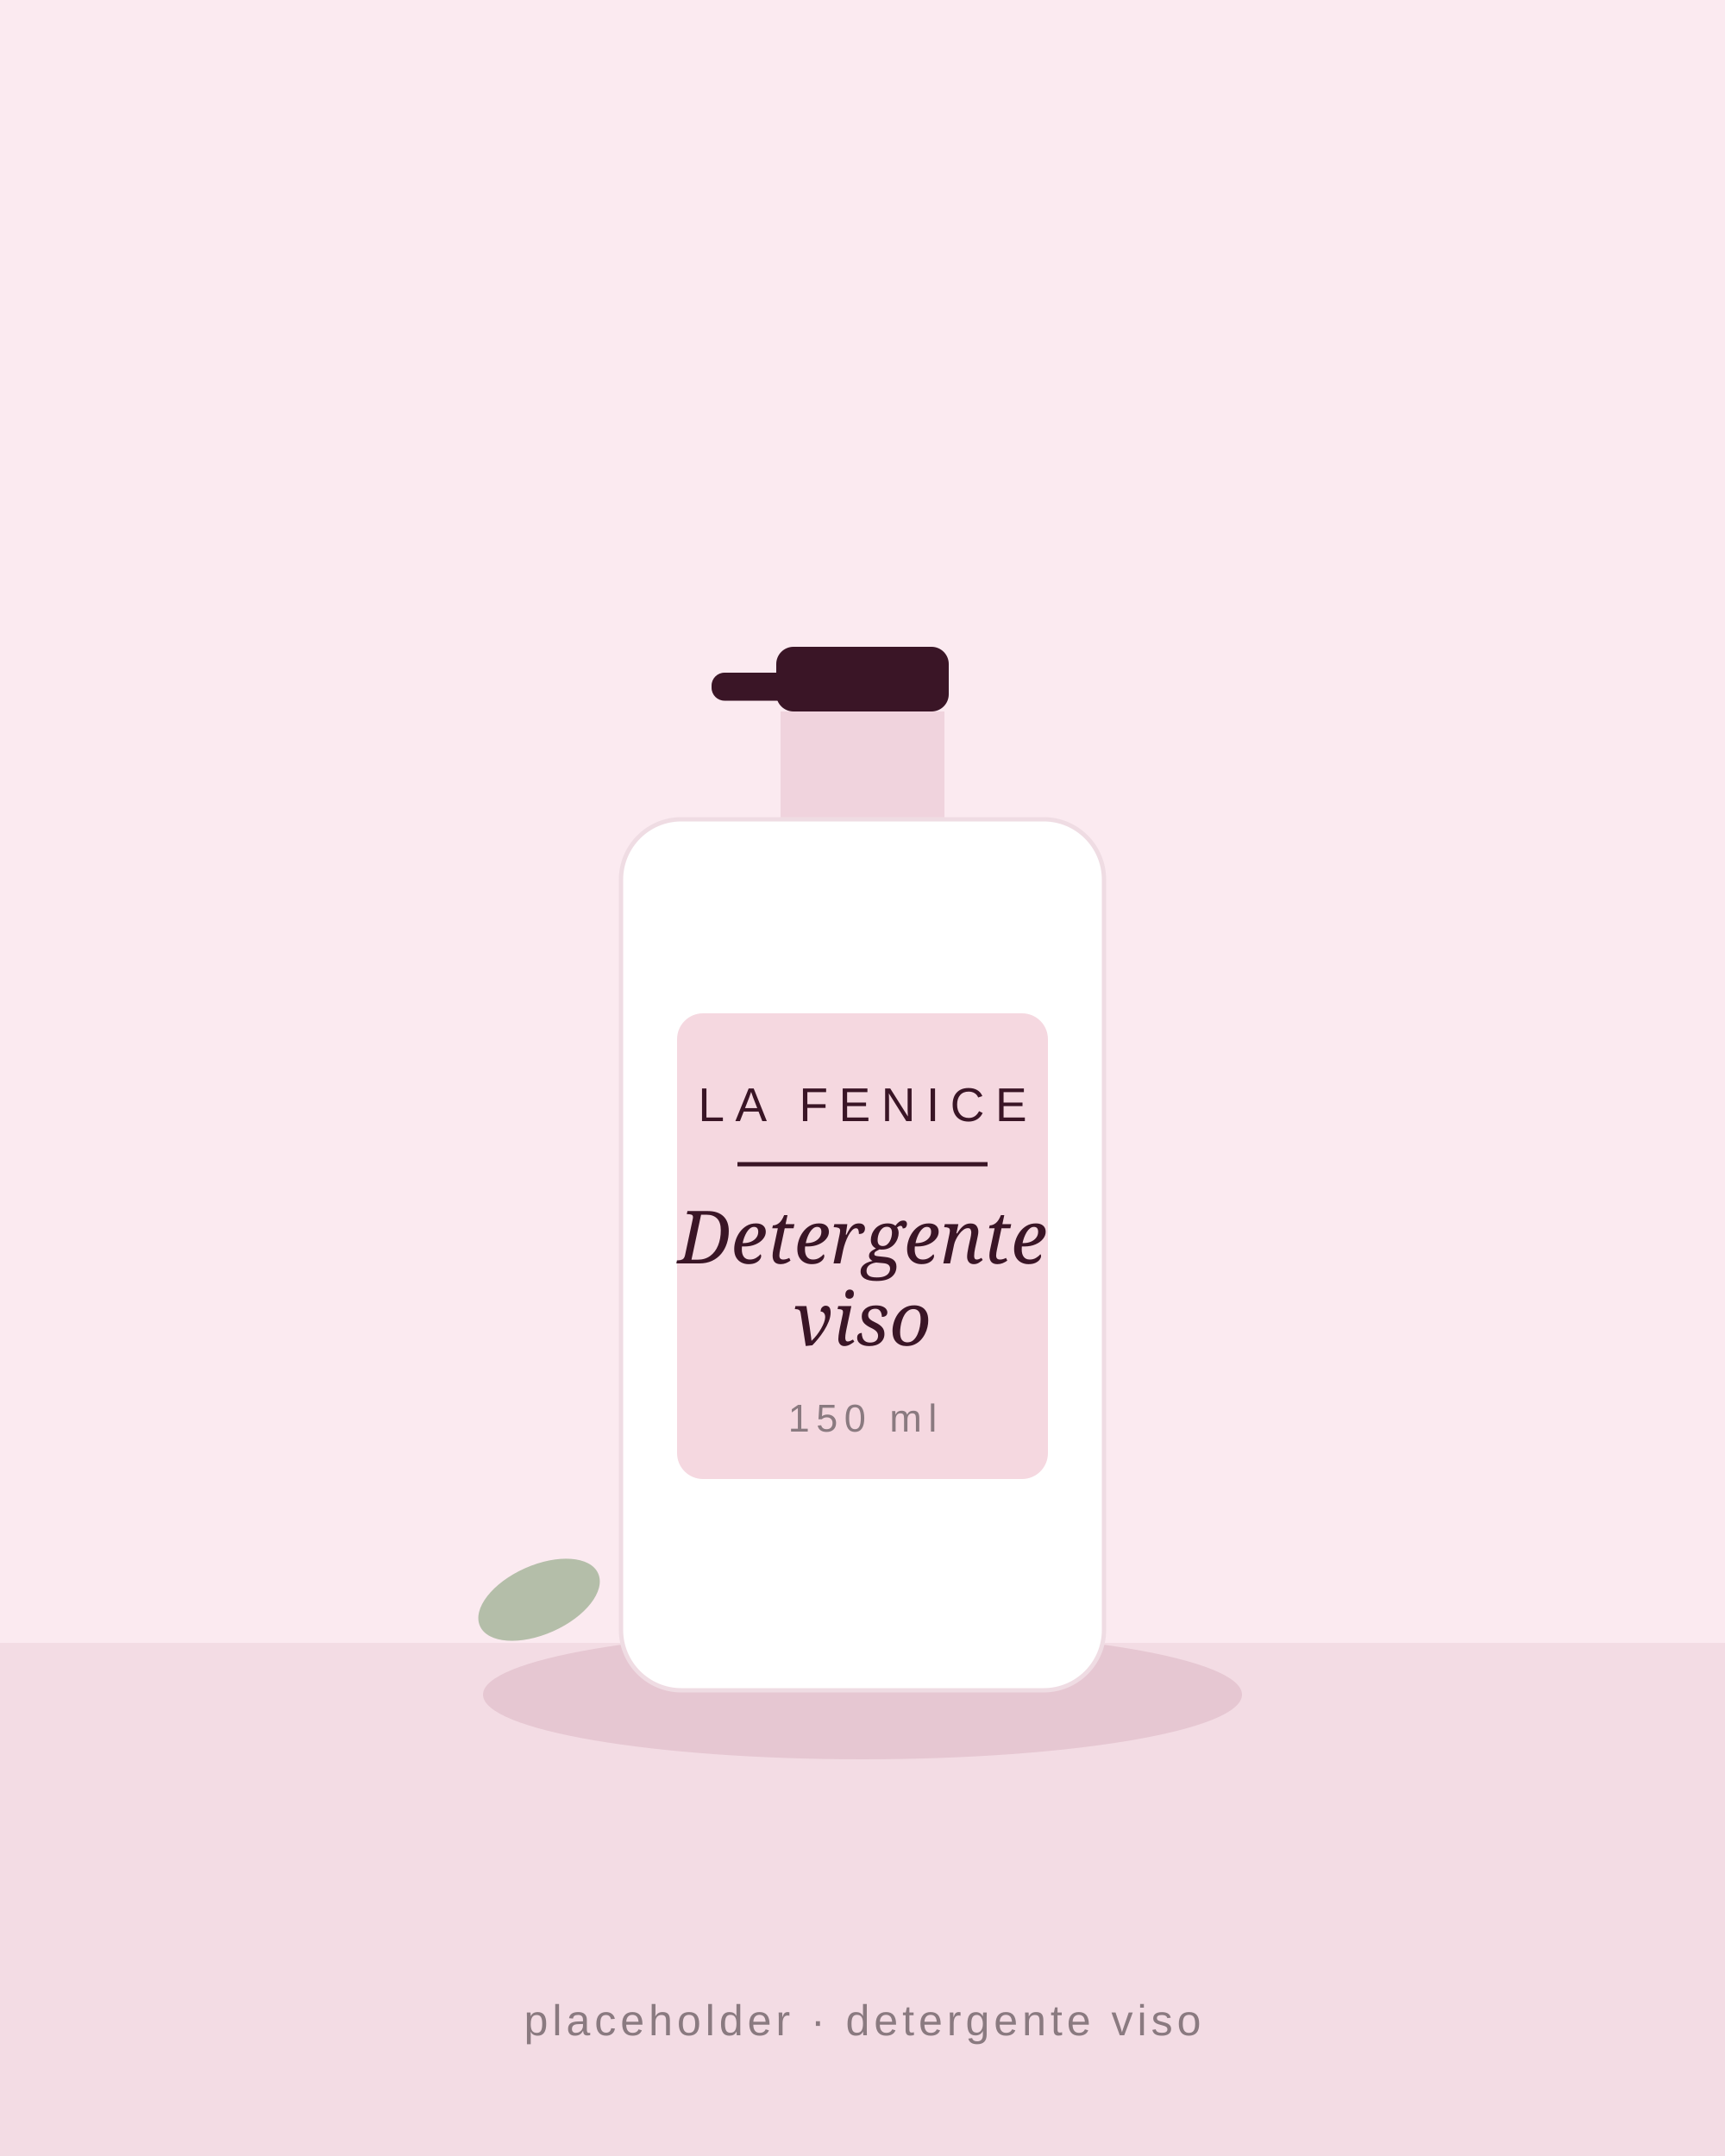
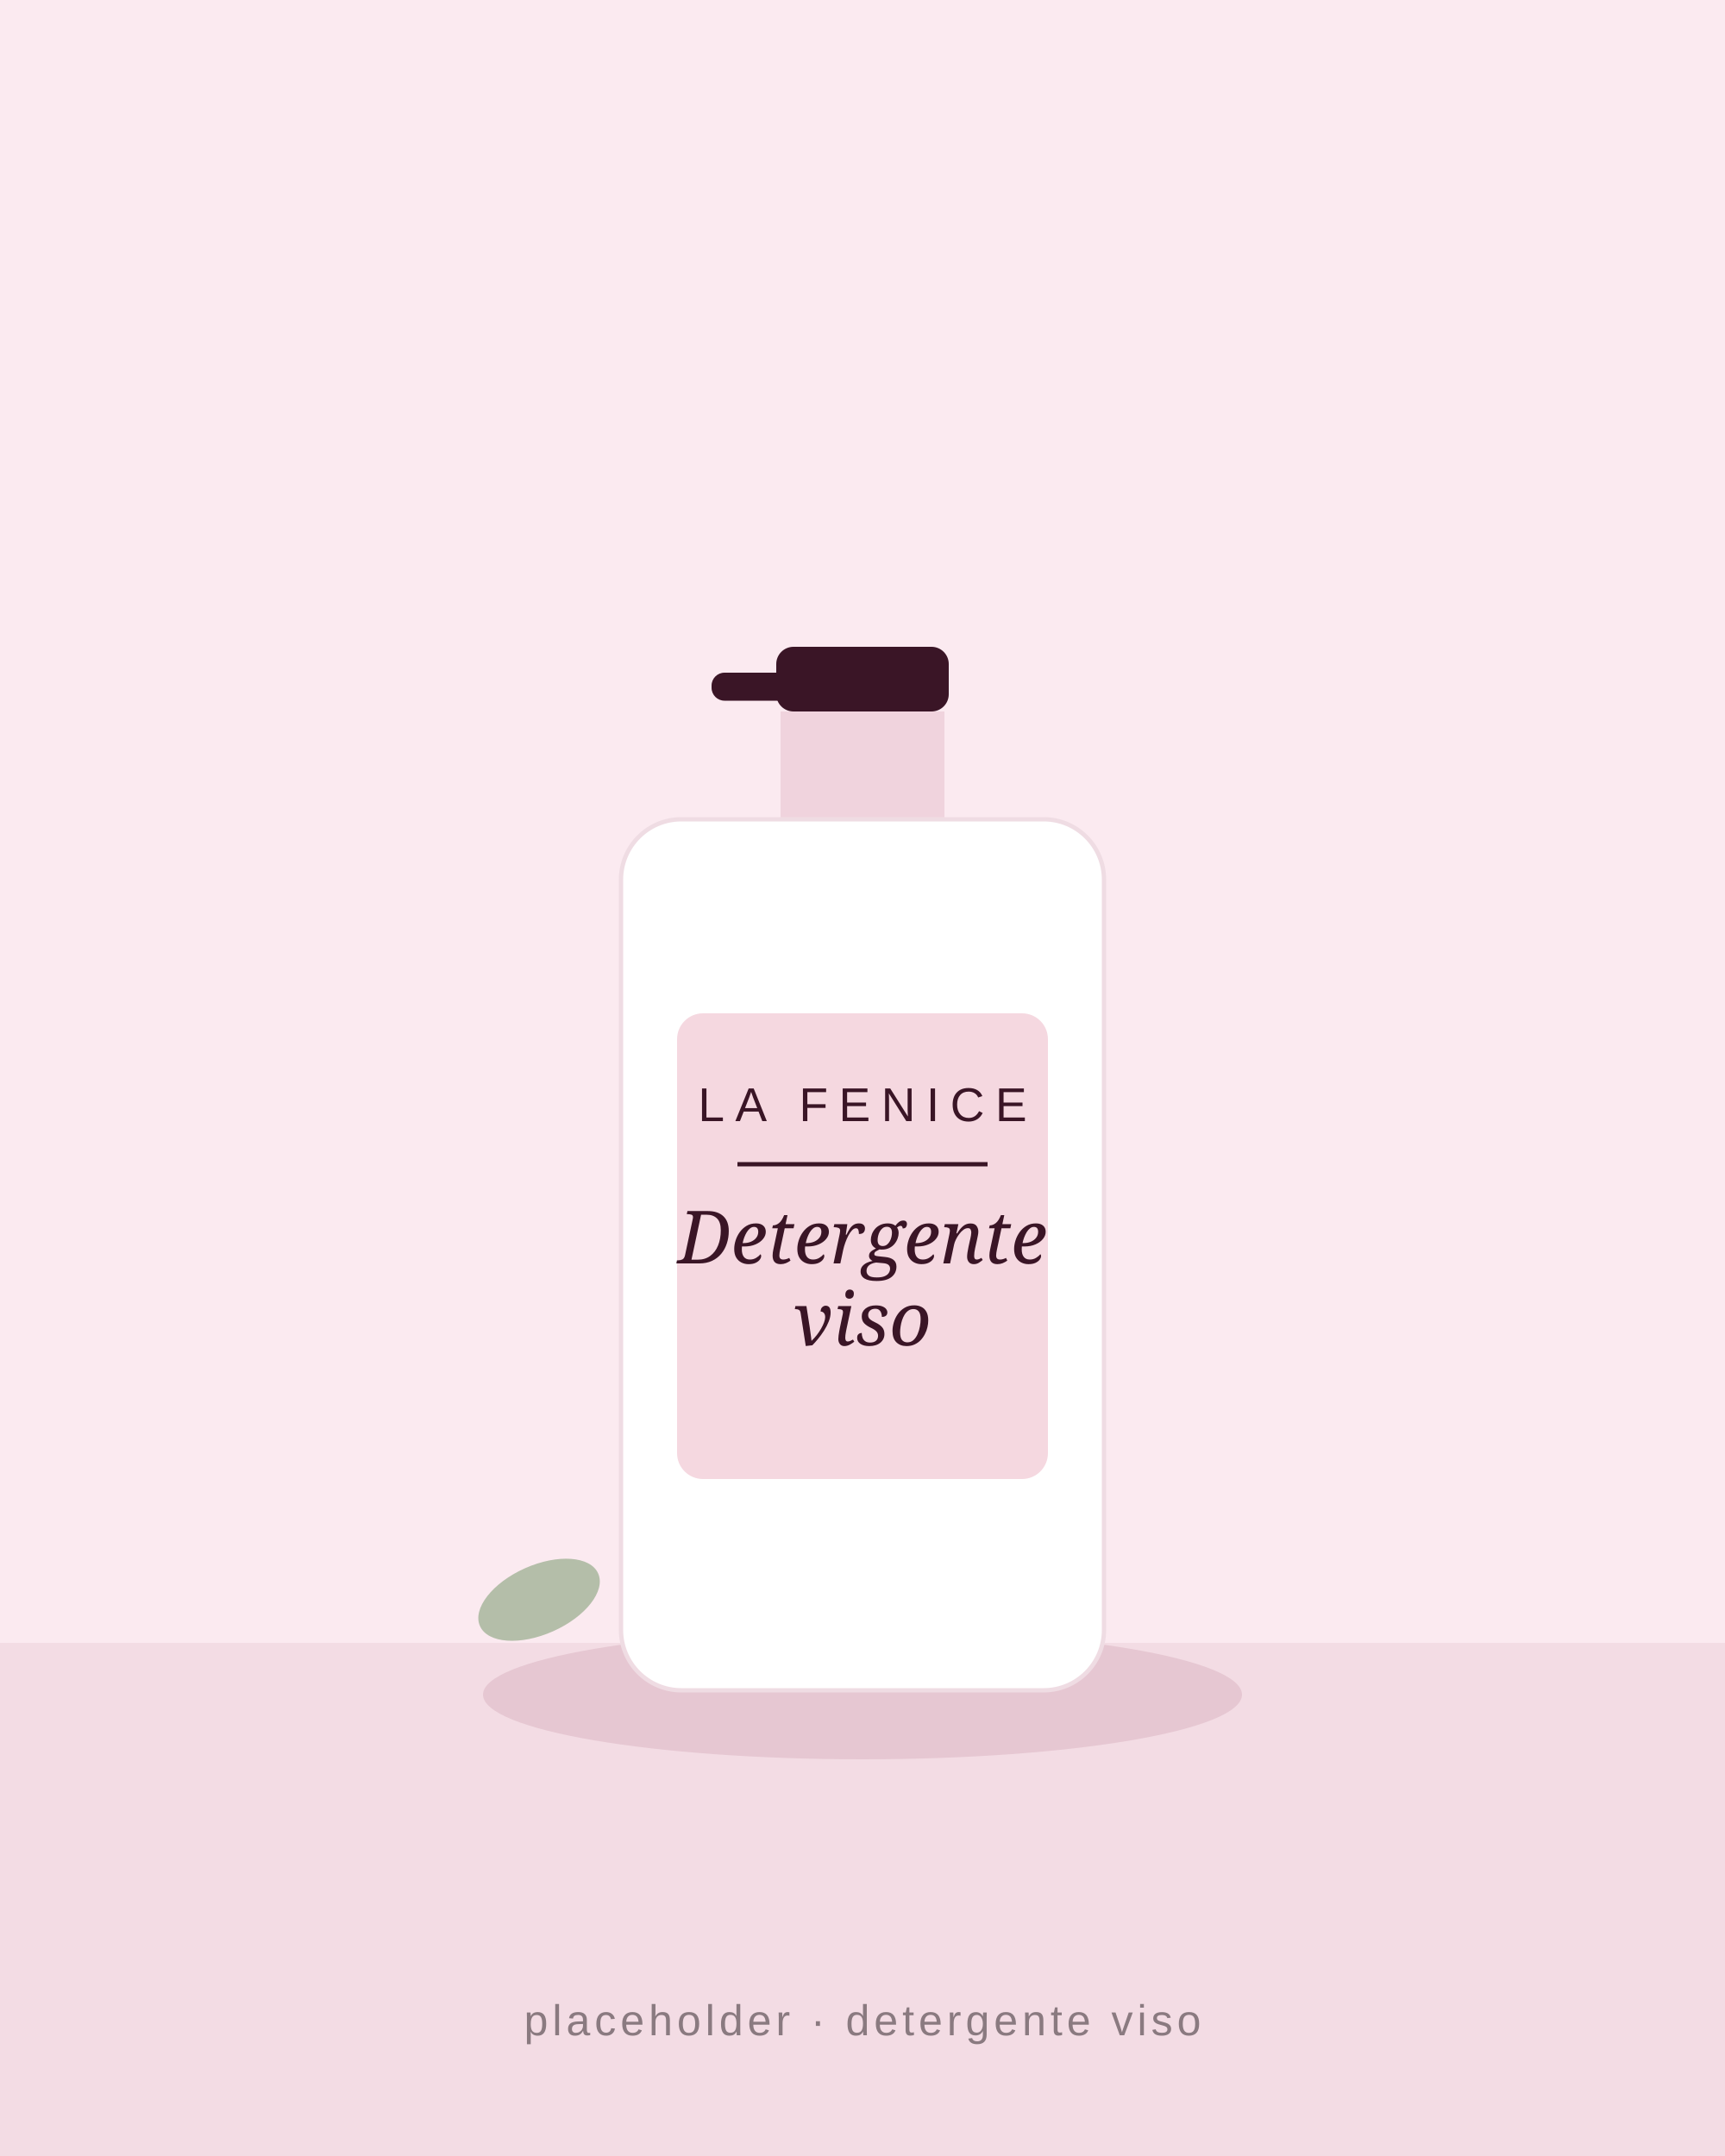
<svg xmlns="http://www.w3.org/2000/svg" viewBox="0 0 800 1000">
  <rect width="800" height="1000" fill="#FBEAF0" />
  <rect y="762" width="800" height="238" fill="#F3DCE4" />
  <ellipse cx="400" cy="786" rx="176" ry="30" fill="#E6C7D2" />
  <rect x="360" y="300" width="80" height="30" rx="8" fill="#3A1526" />
  <rect x="330" y="312" width="44" height="13" rx="6" fill="#3A1526" />
  <rect x="362" y="330" width="76" height="54" fill="#F0D3DD" />
  <rect x="288" y="380" width="224" height="404" rx="28" fill="#FFFFFF" stroke="#EFDCE3" stroke-width="2" />
  <rect x="314" y="470" width="172" height="216" rx="12" fill="#F5D8E0" />
  <text x="400" y="520" text-anchor="middle" font-family="Arial,Helvetica,sans-serif" font-size="22" letter-spacing="5" fill="#3A1526">LA FENICE</text>
  <line x1="342" y1="540" x2="458" y2="540" stroke="#3A1526" stroke-width="2" />
  <text x="400" y="586" text-anchor="middle" font-family="Georgia,serif" font-style="italic" font-size="34" fill="#3A1526">Detergente</text>
  <text x="400" y="624" text-anchor="middle" font-family="Georgia,serif" font-style="italic" font-size="34" fill="#3A1526">viso</text>
-   <text x="400" y="664" text-anchor="middle" font-family="Arial,Helvetica,sans-serif" font-size="18" letter-spacing="3" fill="#8A7A80">150 ml</text>
  <ellipse cx="250" cy="742" rx="30" ry="16" fill="#B4BEA9" transform="rotate(-24 250 742)" />
  <text x="400" y="944" text-anchor="middle" font-family="Arial,Helvetica,sans-serif" font-size="20" letter-spacing="2" fill="#8A7A80">placeholder · detergente viso</text>
</svg>
